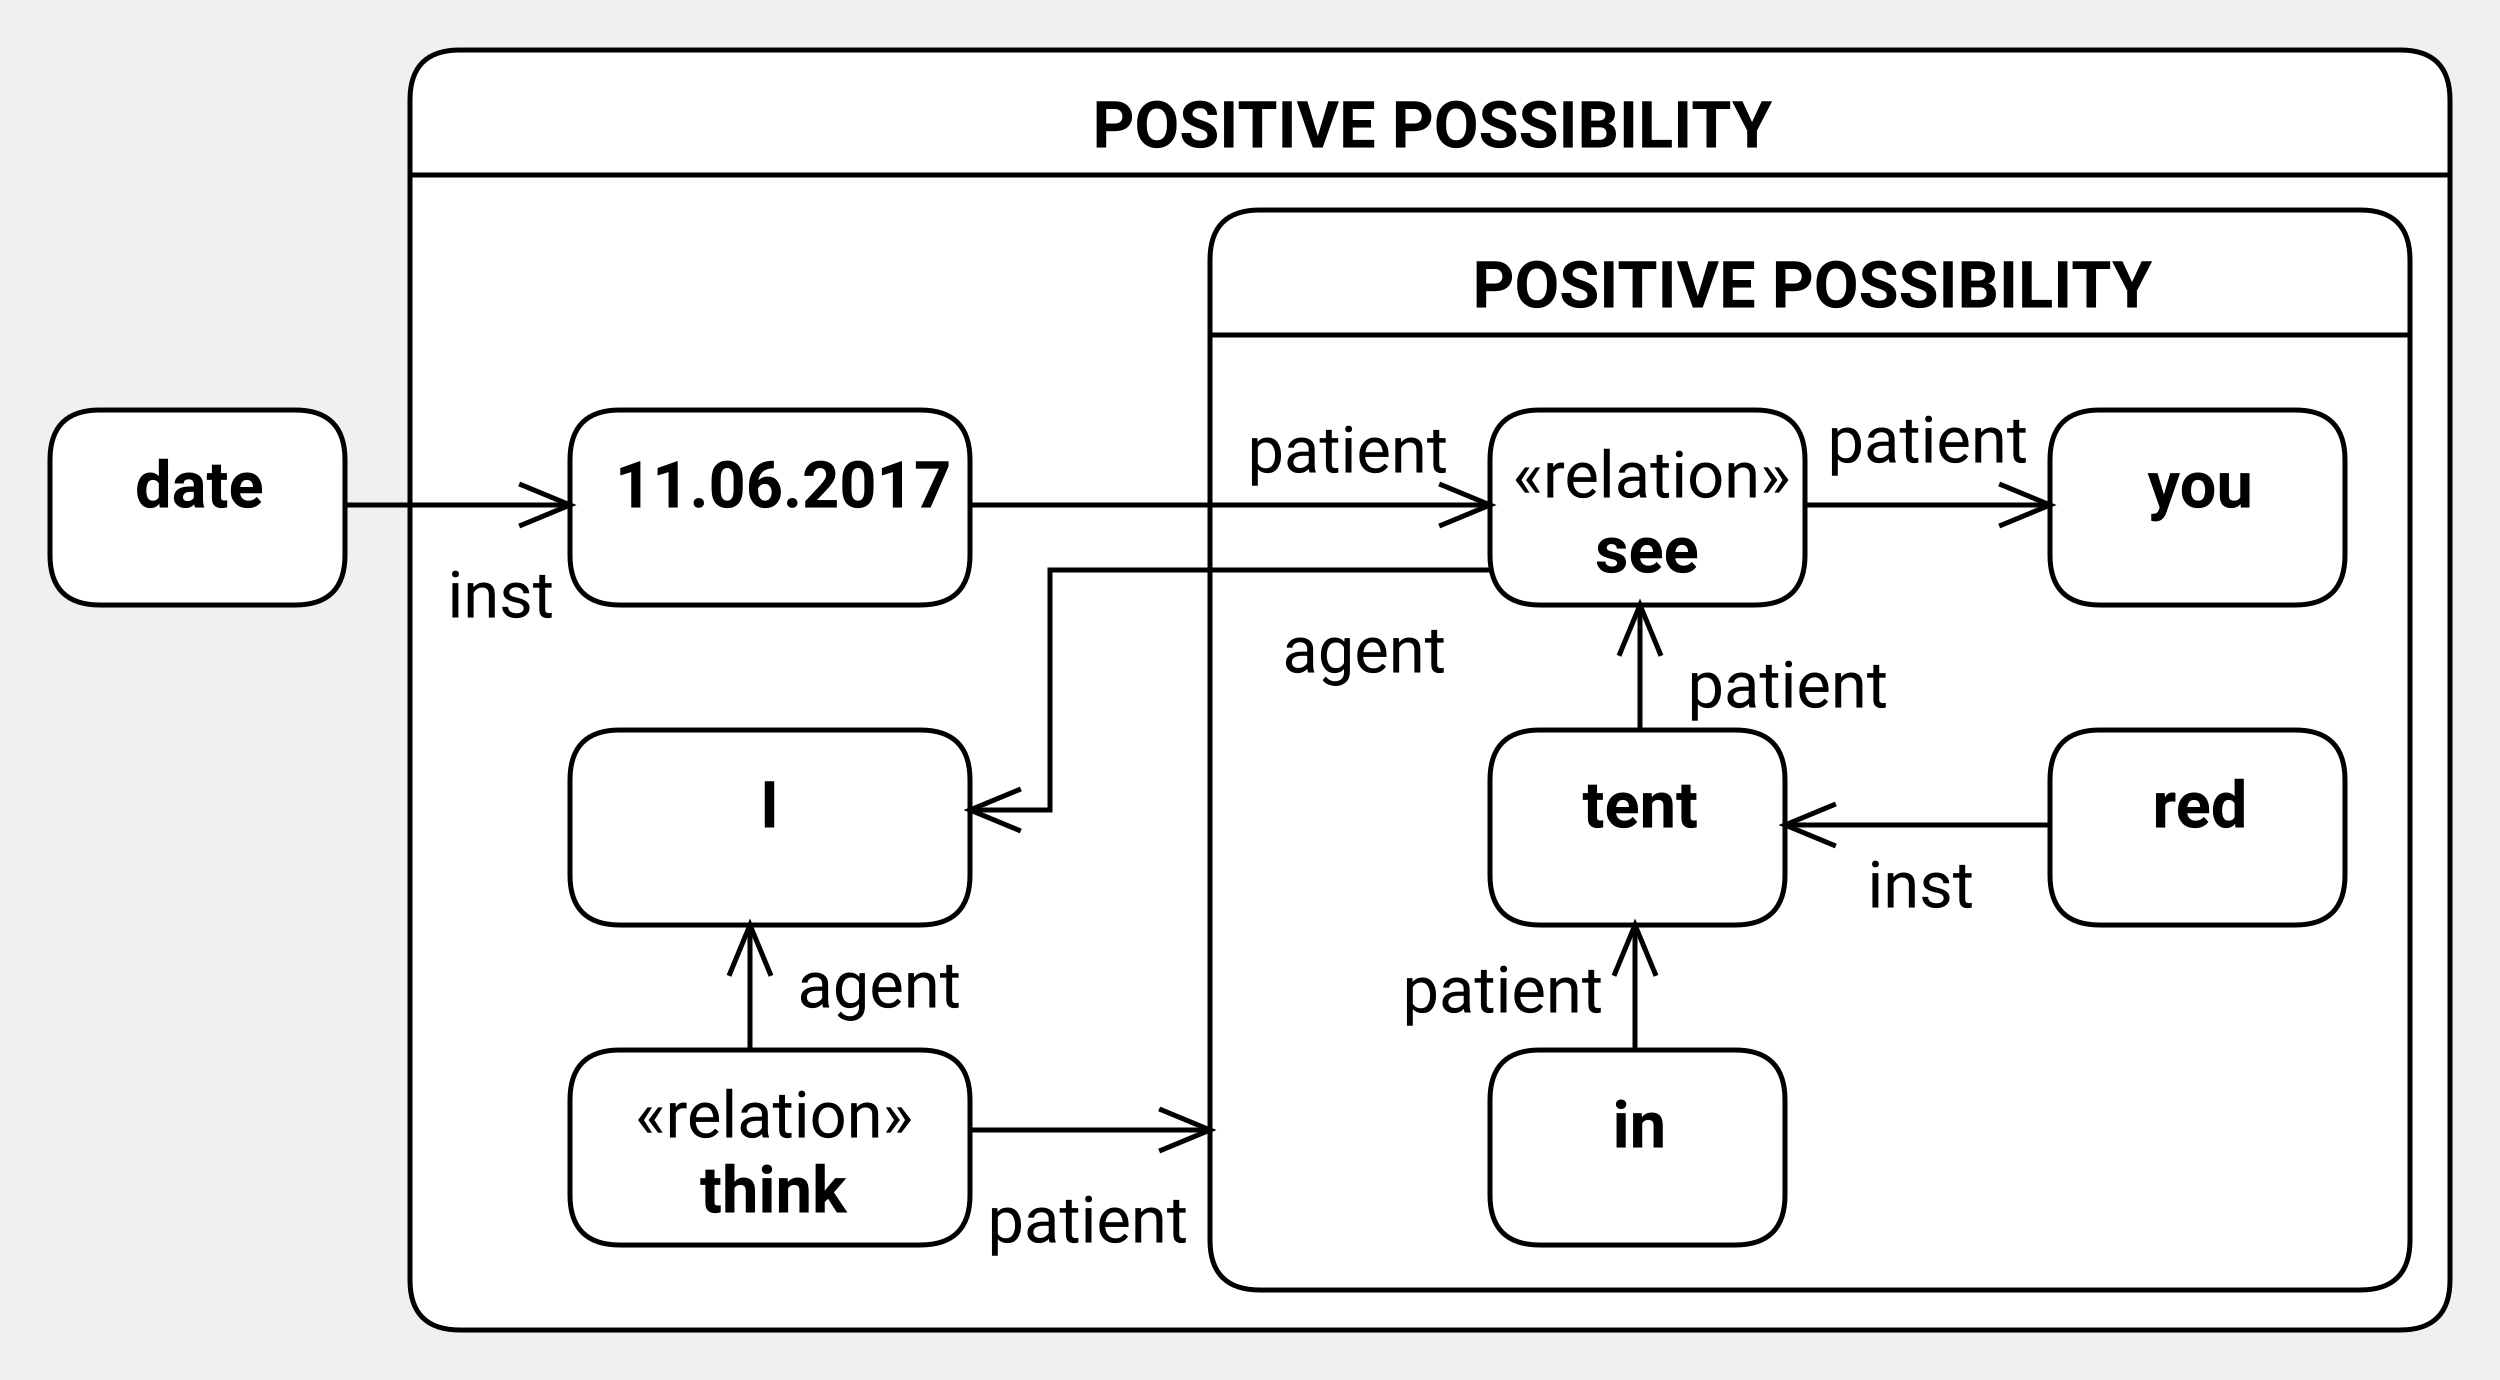
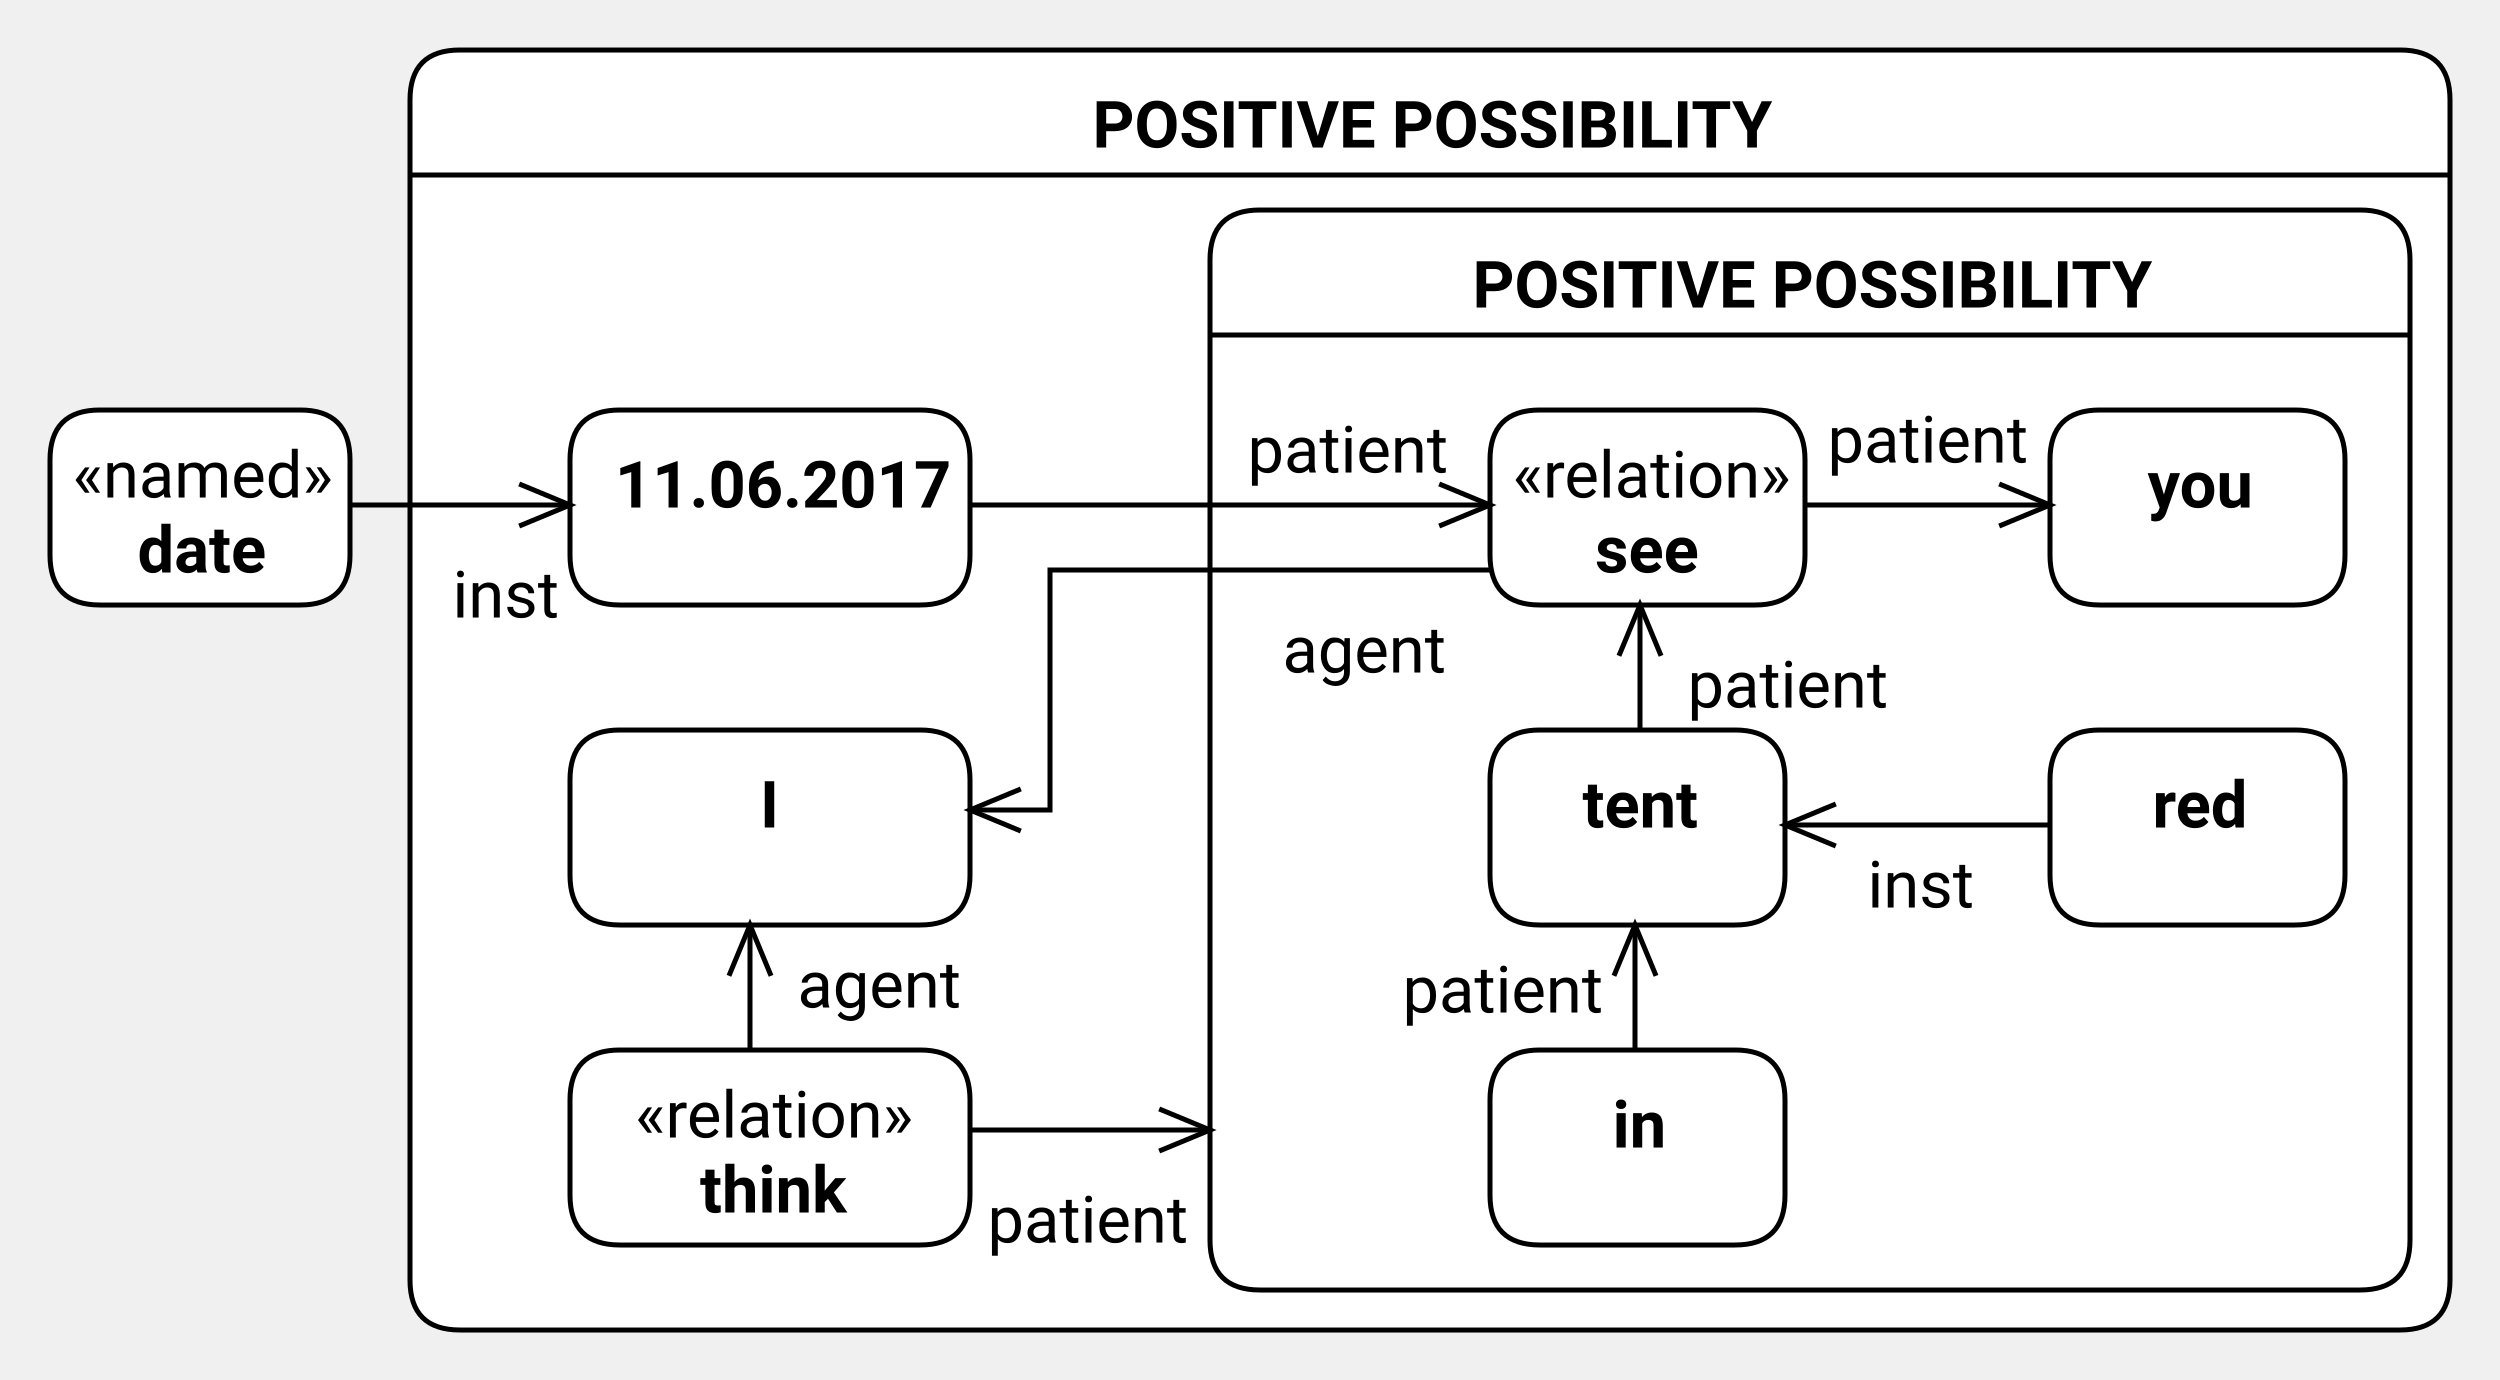
<svg xmlns="http://www.w3.org/2000/svg" version="1.1" width="500" height="276">
  <defs />
  <g>
    <g transform="translate(-6,-30) scale(1,1)">
-       <path fill="#ffffff" stroke="none" d="M 26 112 L 65 112 Q 75 112 75 122 L 75 141 Q 75 151 65 151 L 26 151 Q 16 151 16 141 L 16 122 Q 16 112 26 112 Z" />
-     </g>
-     <g transform="translate(-6,-30) scale(1,1)">
-       <path fill="none" stroke="#000000" d="M 26 112 L 65 112 Q 75 112 75 122 L 75 141 Q 75 151 65 151 L 26 151 Q 16 151 16 141 L 16 122 Q 16 112 26 112 Z" stroke-miterlimit="10" />
-     </g>
-     <g transform="translate(-6,-30) scale(1,1)">
-       <g>
-         <path fill="none" stroke="none" />
-         <text fill="#000000" stroke="none" font-family="Roboto" font-size="13px" font-style="normal" font-weight="bold" text-decoration="none" x="33" y="131.5">date</text>
+       <path fill="#ffffff" stroke="none" d="M 26 112 L 66 112 Q 76 112 76 122 L 76 141 Q 76 151 66 151 L 26 151 Q 16 151 16 141 L 16 122 Q 16 112 26 112 Z" />
+     </g>
+     <g transform="translate(-6,-30) scale(1,1)">
+       <path fill="none" stroke="#000000" d="M 26 112 L 66 112 Q 76 112 76 122 L 76 141 Q 76 151 66 151 L 26 151 Q 16 151 16 141 L 16 122 Q 16 112 26 112 Z" stroke-miterlimit="10" />
+     </g>
+     <g transform="translate(-6,-30) scale(1,1)">
+       <g>
+         <path fill="none" stroke="none" />
+         <text fill="#000000" stroke="none" font-family="Roboto" font-size="13px" font-style="normal" font-weight="normal" text-decoration="none" x="20.5" y="129.5">«named»</text>
+       </g>
+     </g>
+     <g transform="translate(-6,-30) scale(1,1)">
+       <g>
+         <path fill="none" stroke="none" />
+         <text fill="#000000" stroke="none" font-family="Roboto" font-size="13px" font-style="normal" font-weight="bold" text-decoration="none" x="33.5" y="144.5">date</text>
      </g>
    </g>
    <g transform="translate(-6,-30) scale(1,1)">
      <path fill="#ffffff" stroke="none" d="M 98 40 L 486 40 Q 496 40 496 50 L 496 286 Q 496 296 486 296 L 98 296 Q 88 296 88 286 L 88 50 Q 88 40 98 40 Z" />
    </g>
    <g transform="translate(-6,-30) scale(1,1)">
      <path fill="none" stroke="#000000" d="M 98 40 L 486 40 Q 496 40 496 50 L 496 286 Q 496 296 486 296 L 98 296 Q 88 296 88 286 L 88 50 Q 88 40 98 40 Z" stroke-miterlimit="10" />
    </g>
    <g transform="translate(-6,-30) scale(1,1)">
      <path fill="none" stroke="#000000" d="M 88 65 L 496 65" stroke-miterlimit="10" />
    </g>
    <g transform="translate(-6,-30) scale(1,1)">
      <g>
        <path fill="none" stroke="none" />
        <text fill="#000000" stroke="none" font-family="Roboto" font-size="13px" font-style="normal" font-weight="bold" text-decoration="none" x="224.5" y="59.5">POSITIVE POSSIBILITY</text>
      </g>
    </g>
    <g transform="translate(-6,-30) scale(1,1)">
      <path fill="#ffffff" stroke="none" d="M 130 112 L 190 112 Q 200 112 200 122 L 200 141 Q 200 151 190 151 L 130 151 Q 120 151 120 141 L 120 122 Q 120 112 130 112 Z" />
    </g>
    <g transform="translate(-6,-30) scale(1,1)">
      <path fill="none" stroke="#000000" d="M 130 112 L 190 112 Q 200 112 200 122 L 200 141 Q 200 151 190 151 L 130 151 Q 120 151 120 141 L 120 122 Q 120 112 130 112 Z" stroke-miterlimit="10" />
    </g>
    <g transform="translate(-6,-30) scale(1,1)">
      <g>
        <path fill="none" stroke="none" />
        <text fill="#000000" stroke="none" font-family="Roboto" font-size="13px" font-style="normal" font-weight="bold" text-decoration="none" x="129" y="131.5">11.06.2017</text>
      </g>
    </g>
    <g transform="translate(-6,-30) scale(1,1)">
      <path fill="#ffffff" stroke="none" d="M 130 176 L 190 176 Q 200 176 200 186 L 200 205 Q 200 215 190 215 L 130 215 Q 120 215 120 205 L 120 186 Q 120 176 130 176 Z" />
    </g>
    <g transform="translate(-6,-30) scale(1,1)">
      <path fill="none" stroke="#000000" d="M 130 176 L 190 176 Q 200 176 200 186 L 200 205 Q 200 215 190 215 L 130 215 Q 120 215 120 205 L 120 186 Q 120 176 130 176 Z" stroke-miterlimit="10" />
    </g>
    <g transform="translate(-6,-30) scale(1,1)">
      <g>
        <path fill="none" stroke="none" />
        <text fill="#000000" stroke="none" font-family="Roboto" font-size="13px" font-style="normal" font-weight="bold" text-decoration="none" x="158" y="195.5">I</text>
      </g>
    </g>
    <g transform="translate(-6,-30) scale(1,1)">
      <path fill="#ffffff" stroke="none" d="M 130 240 L 190 240 Q 200 240 200 250 L 200 269 Q 200 279 190 279 L 130 279 Q 120 279 120 269 L 120 250 Q 120 240 130 240 Z" />
    </g>
    <g transform="translate(-6,-30) scale(1,1)">
      <path fill="none" stroke="#000000" d="M 130 240 L 190 240 Q 200 240 200 250 L 200 269 Q 200 279 190 279 L 130 279 Q 120 279 120 269 L 120 250 Q 120 240 130 240 Z" stroke-miterlimit="10" />
    </g>
    <g transform="translate(-6,-30) scale(1,1)">
      <g>
        <path fill="none" stroke="none" />
        <text fill="#000000" stroke="none" font-family="Roboto" font-size="13px" font-style="normal" font-weight="normal" text-decoration="none" x="133" y="257.5">«relation»</text>
      </g>
    </g>
    <g transform="translate(-6,-30) scale(1,1)">
      <g>
        <path fill="none" stroke="none" />
        <text fill="#000000" stroke="none" font-family="Roboto" font-size="13px" font-style="normal" font-weight="bold" text-decoration="none" x="146" y="272.5">think</text>
      </g>
    </g>
    <g transform="translate(-6,-30) scale(1,1)">
      <path fill="#ffffff" stroke="none" d="M 418 112 L 457 112 Q 467 112 467 122 L 467 141 Q 467 151 457 151 L 418 151 Q 408 151 408 141 L 408 122 Q 408 112 418 112 Z" />
    </g>
    <g transform="translate(-6,-30) scale(1,1)">
      <path fill="none" stroke="#000000" d="M 418 112 L 457 112 Q 467 112 467 122 L 467 141 Q 467 151 457 151 L 418 151 Q 408 151 408 141 L 408 122 Q 408 112 418 112 Z" stroke-miterlimit="10" />
    </g>
    <g transform="translate(-6,-30) scale(1,1)">
      <g>
        <path fill="none" stroke="none" />
        <text fill="#000000" stroke="none" font-family="Roboto" font-size="13px" font-style="normal" font-weight="bold" text-decoration="none" x="428.5" y="131.5">red</text>
      </g>
    </g>
    <g transform="translate(-6,-30) scale(1,1)">
      <path fill="#ffffff" stroke="none" d="M 354 208 L 393 208 Q 403 208 403 218 L 403 237 Q 403 247 393 247 L 354 247 Q 344 247 344 237 L 344 218 Q 344 208 354 208 Z" />
    </g>
    <g transform="translate(-6,-30) scale(1,1)">
      <path fill="none" stroke="#000000" d="M 354 208 L 393 208 Q 403 208 403 218 L 403 237 Q 403 247 393 247 L 354 247 Q 344 247 344 237 L 344 218 Q 344 208 354 208 Z" stroke-miterlimit="10" />
    </g>
    <g transform="translate(-6,-30) scale(1,1)">
      <g>
        <path fill="none" stroke="none" />
        <text fill="#000000" stroke="none" font-family="Roboto" font-size="13px" font-style="normal" font-weight="bold" text-decoration="none" x="362.5" y="227.5">tent</text>
      </g>
    </g>
    <g transform="translate(-6,-30) scale(1,1)">
      <path fill="#ffffff" stroke="none" d="M 258 72 L 478 72 Q 488 72 488 82 L 488 278 Q 488 288 478 288 L 258 288 Q 248 288 248 278 L 248 82 Q 248 72 258 72 Z" />
    </g>
    <g transform="translate(-6,-30) scale(1,1)">
      <path fill="none" stroke="#000000" d="M 258 72 L 478 72 Q 488 72 488 82 L 488 278 Q 488 288 478 288 L 258 288 Q 248 288 248 278 L 248 82 Q 248 72 258 72 Z" stroke-miterlimit="10" />
    </g>
    <g transform="translate(-6,-30) scale(1,1)">
      <path fill="none" stroke="#000000" d="M 248 97 L 488 97" stroke-miterlimit="10" />
    </g>
    <g transform="translate(-6,-30) scale(1,1)">
      <g>
        <path fill="none" stroke="none" />
        <text fill="#000000" stroke="none" font-family="Roboto" font-size="13px" font-style="normal" font-weight="bold" text-decoration="none" x="300.5" y="91.5">POSITIVE POSSIBILITY</text>
      </g>
    </g>
    <g transform="translate(-6,-30) scale(1,1)">
      <path fill="#ffffff" stroke="none" d="M 314 112 L 357 112 Q 367 112 367 122 L 367 141 Q 367 151 357 151 L 314 151 Q 304 151 304 141 L 304 122 Q 304 112 314 112 Z" />
    </g>
    <g transform="translate(-6,-30) scale(1,1)">
      <path fill="none" stroke="#000000" d="M 314 112 L 357 112 Q 367 112 367 122 L 367 141 Q 367 151 357 151 L 314 151 Q 304 151 304 141 L 304 122 Q 304 112 314 112 Z" stroke-miterlimit="10" />
    </g>
    <g transform="translate(-6,-30) scale(1,1)">
      <g>
        <path fill="none" stroke="none" />
        <text fill="#000000" stroke="none" font-family="Roboto" font-size="13px" font-style="normal" font-weight="normal" text-decoration="none" x="308.5" y="129.5">«relation»</text>
      </g>
    </g>
    <g transform="translate(-6,-30) scale(1,1)">
      <g>
        <path fill="none" stroke="none" />
        <text fill="#000000" stroke="none" font-family="Roboto" font-size="13px" font-style="normal" font-weight="bold" text-decoration="none" x="325" y="144.5">see</text>
      </g>
    </g>
    <g transform="translate(-6,-30) scale(1,1)">
      <path fill="#ffffff" stroke="none" d="M 314 240 L 353 240 Q 363 240 363 250 L 363 269 Q 363 279 353 279 L 314 279 Q 304 279 304 269 L 304 250 Q 304 240 314 240 Z" />
    </g>
    <g transform="translate(-6,-30) scale(1,1)">
      <path fill="none" stroke="#000000" d="M 314 240 L 353 240 Q 363 240 363 250 L 363 269 Q 363 279 353 279 L 314 279 Q 304 279 304 269 L 304 250 Q 304 240 314 240 Z" stroke-miterlimit="10" />
    </g>
    <g transform="translate(-6,-30) scale(1,1)">
      <g>
        <path fill="none" stroke="none" />
        <text fill="#000000" stroke="none" font-family="Roboto" font-size="13px" font-style="normal" font-weight="bold" text-decoration="none" x="328.5" y="259.5">in</text>
      </g>
    </g>
    <g transform="translate(-6,-30) scale(1,1)">
      <path fill="#ffffff" stroke="none" d="M 426 112 L 465 112 Q 475 112 475 122 L 475 141 Q 475 151 465 151 L 426 151 Q 416 151 416 141 L 416 122 Q 416 112 426 112 Z" />
    </g>
    <g transform="translate(-6,-30) scale(1,1)">
      <path fill="none" stroke="#000000" d="M 426 112 L 465 112 Q 475 112 475 122 L 475 141 Q 475 151 465 151 L 426 151 Q 416 151 416 141 L 416 122 Q 416 112 426 112 Z" stroke-miterlimit="10" />
    </g>
    <g transform="translate(-6,-30) scale(1,1)">
      <g>
        <path fill="none" stroke="none" />
        <text fill="#000000" stroke="none" font-family="Roboto" font-size="13px" font-style="normal" font-weight="bold" text-decoration="none" x="435.5" y="131.5">you</text>
      </g>
    </g>
    <g transform="translate(-6,-30) scale(1,1)">
      <path fill="#ffffff" stroke="none" d="M 314 176 L 353 176 Q 363 176 363 186 L 363 205 Q 363 215 353 215 L 314 215 Q 304 215 304 205 L 304 186 Q 304 176 314 176 Z" />
    </g>
    <g transform="translate(-6,-30) scale(1,1)">
      <path fill="none" stroke="#000000" d="M 314 176 L 353 176 Q 363 176 363 186 L 363 205 Q 363 215 353 215 L 314 215 Q 304 215 304 205 L 304 186 Q 304 176 314 176 Z" stroke-miterlimit="10" />
    </g>
    <g transform="translate(-6,-30) scale(1,1)">
      <g>
        <path fill="none" stroke="none" />
        <text fill="#000000" stroke="none" font-family="Roboto" font-size="13px" font-style="normal" font-weight="bold" text-decoration="none" x="322.5" y="195.5">tent</text>
      </g>
    </g>
    <g transform="translate(-6,-30) scale(1,1)">
      <path fill="#ffffff" stroke="none" d="M 426 176 L 465 176 Q 475 176 475 186 L 475 205 Q 475 215 465 215 L 426 215 Q 416 215 416 205 L 416 186 Q 416 176 426 176 Z" />
    </g>
    <g transform="translate(-6,-30) scale(1,1)">
      <path fill="none" stroke="#000000" d="M 426 176 L 465 176 Q 475 176 475 186 L 475 205 Q 475 215 465 215 L 426 215 Q 416 215 416 205 L 416 186 Q 416 176 426 176 Z" stroke-miterlimit="10" />
    </g>
    <g transform="translate(-6,-30) scale(1,1)">
      <g>
        <path fill="none" stroke="none" />
        <text fill="#000000" stroke="none" font-family="Roboto" font-size="13px" font-style="normal" font-weight="bold" text-decoration="none" x="436.5" y="195.5">red</text>
      </g>
    </g>
    <g transform="translate(-6,-30) scale(1,1)">
-       <path fill="none" stroke="#000000" d="M 75 131 L 120 131" stroke-miterlimit="10" />
+       <path fill="none" stroke="#000000" d="M 76 131 L 120 131" stroke-miterlimit="10" />
    </g>
    <g transform="translate(-6,-30) scale(1,1)">
      <path fill="none" stroke="#000000" d="M 109.837 135.21 L 120 131 L 109.837 126.79" stroke-miterlimit="10" />
    </g>
    <g transform="translate(-6,-30) scale(1,1)">
      <g>
        <path fill="none" stroke="none" />
-         <text fill="#000000" stroke="none" font-family="Roboto" font-size="13px" font-style="normal" font-weight="normal" text-decoration="none" x="95.5" y="153.5">inst</text>
+         <text fill="#000000" stroke="none" font-family="Roboto" font-size="13px" font-style="normal" font-weight="normal" text-decoration="none" x="96.5" y="153.5">inst</text>
      </g>
    </g>
    <g transform="translate(-6,-30) scale(1,1)">
      <path fill="none" stroke="#000000" d="M 200 131 L 304 131" stroke-miterlimit="10" />
    </g>
    <g transform="translate(-6,-30) scale(1,1)">
      <path fill="none" stroke="#000000" d="M 293.837 135.21 L 304 131 L 293.837 126.79" stroke-miterlimit="10" />
    </g>
    <g transform="translate(-6,-30) scale(1,1)">
      <g>
        <path fill="none" stroke="none" />
        <text fill="#000000" stroke="none" font-family="Roboto" font-size="13px" font-style="normal" font-weight="normal" text-decoration="none" x="255.5" y="124.5">patient</text>
      </g>
    </g>
    <g transform="translate(-6,-30) scale(1,1)">
      <path fill="none" stroke="#000000" d="M 304 144 L 216 144 L 216 192 L 200 192" stroke-miterlimit="10" />
    </g>
    <g transform="translate(-6,-30) scale(1,1)">
      <path fill="none" stroke="#000000" d="M 210.163 187.79 L 200 192 L 210.163 196.21" stroke-miterlimit="10" />
    </g>
    <g transform="translate(-6,-30) scale(1,1)">
      <g>
        <path fill="none" stroke="none" />
        <text fill="#000000" stroke="none" font-family="Roboto" font-size="13px" font-style="normal" font-weight="normal" text-decoration="none" x="262.5" y="164.5">agent</text>
      </g>
    </g>
    <g transform="translate(-6,-30) scale(1,1)">
      <path fill="none" stroke="#000000" d="M 367 131 L 416 131" stroke-miterlimit="10" />
    </g>
    <g transform="translate(-6,-30) scale(1,1)">
      <path fill="none" stroke="#000000" d="M 405.837 135.21 L 416 131 L 405.837 126.79" stroke-miterlimit="10" />
    </g>
    <g transform="translate(-6,-30) scale(1,1)">
      <g>
        <path fill="none" stroke="none" />
        <text fill="#000000" stroke="none" font-family="Roboto" font-size="13px" font-style="normal" font-weight="normal" text-decoration="none" x="371.5" y="122.5">patient</text>
      </g>
    </g>
    <g transform="translate(-6,-30) scale(1,1)">
      <path fill="none" stroke="#000000" d="M 334 176 L 334 151" stroke-miterlimit="10" />
    </g>
    <g transform="translate(-6,-30) scale(1,1)">
      <path fill="none" stroke="#000000" d="M 338.21 161.163 L 334 151 L 329.79 161.163" stroke-miterlimit="10" />
    </g>
    <g transform="translate(-6,-30) scale(1,1)">
      <g>
        <path fill="none" stroke="none" />
        <text fill="#000000" stroke="none" font-family="Roboto" font-size="13px" font-style="normal" font-weight="normal" text-decoration="none" x="343.5" y="171.5">patient</text>
      </g>
    </g>
    <g transform="translate(-6,-30) scale(1,1)">
      <path fill="none" stroke="#000000" d="M 416 195 L 363 195" stroke-miterlimit="10" />
    </g>
    <g transform="translate(-6,-30) scale(1,1)">
      <path fill="none" stroke="#000000" d="M 373.163 190.79 L 363 195 L 373.163 199.21" stroke-miterlimit="10" />
    </g>
    <g transform="translate(-6,-30) scale(1,1)">
      <g>
        <path fill="none" stroke="none" />
        <text fill="#000000" stroke="none" font-family="Roboto" font-size="13px" font-style="normal" font-weight="normal" text-decoration="none" x="379.5" y="211.5">inst</text>
      </g>
    </g>
    <g transform="translate(-6,-30) scale(1,1)">
      <path fill="none" stroke="#000000" d="M 333 240 L 333 215" stroke-miterlimit="10" />
    </g>
    <g transform="translate(-6,-30) scale(1,1)">
      <path fill="none" stroke="#000000" d="M 337.21 225.163 L 333 215 L 328.79 225.163" stroke-miterlimit="10" />
    </g>
    <g transform="translate(-6,-30) scale(1,1)">
      <g>
        <path fill="none" stroke="none" />
        <text fill="#000000" stroke="none" font-family="Roboto" font-size="13px" font-style="normal" font-weight="normal" text-decoration="none" x="286.5" y="232.5">patient</text>
      </g>
    </g>
    <g transform="translate(-6,-30) scale(1,1)">
      <path fill="none" stroke="#000000" d="M 156 240 L 156 215" stroke-miterlimit="10" />
    </g>
    <g transform="translate(-6,-30) scale(1,1)">
      <path fill="none" stroke="#000000" d="M 160.21 225.163 L 156 215 L 151.79 225.163" stroke-miterlimit="10" />
    </g>
    <g transform="translate(-6,-30) scale(1,1)">
      <g>
        <path fill="none" stroke="none" />
        <text fill="#000000" stroke="none" font-family="Roboto" font-size="13px" font-style="normal" font-weight="normal" text-decoration="none" x="165.5" y="231.5">agent</text>
      </g>
    </g>
    <g transform="translate(-6,-30) scale(1,1)">
      <path fill="none" stroke="#000000" d="M 200 256 L 248 256" stroke-miterlimit="10" />
    </g>
    <g transform="translate(-6,-30) scale(1,1)">
      <path fill="none" stroke="#000000" d="M 237.837 260.21 L 248 256 L 237.837 251.79" stroke-miterlimit="10" />
    </g>
    <g transform="translate(-6,-30) scale(1,1)">
      <g>
        <path fill="none" stroke="none" />
        <text fill="#000000" stroke="none" font-family="Roboto" font-size="13px" font-style="normal" font-weight="normal" text-decoration="none" x="203.5" y="278.5">patient</text>
      </g>
    </g>
  </g>
</svg>
